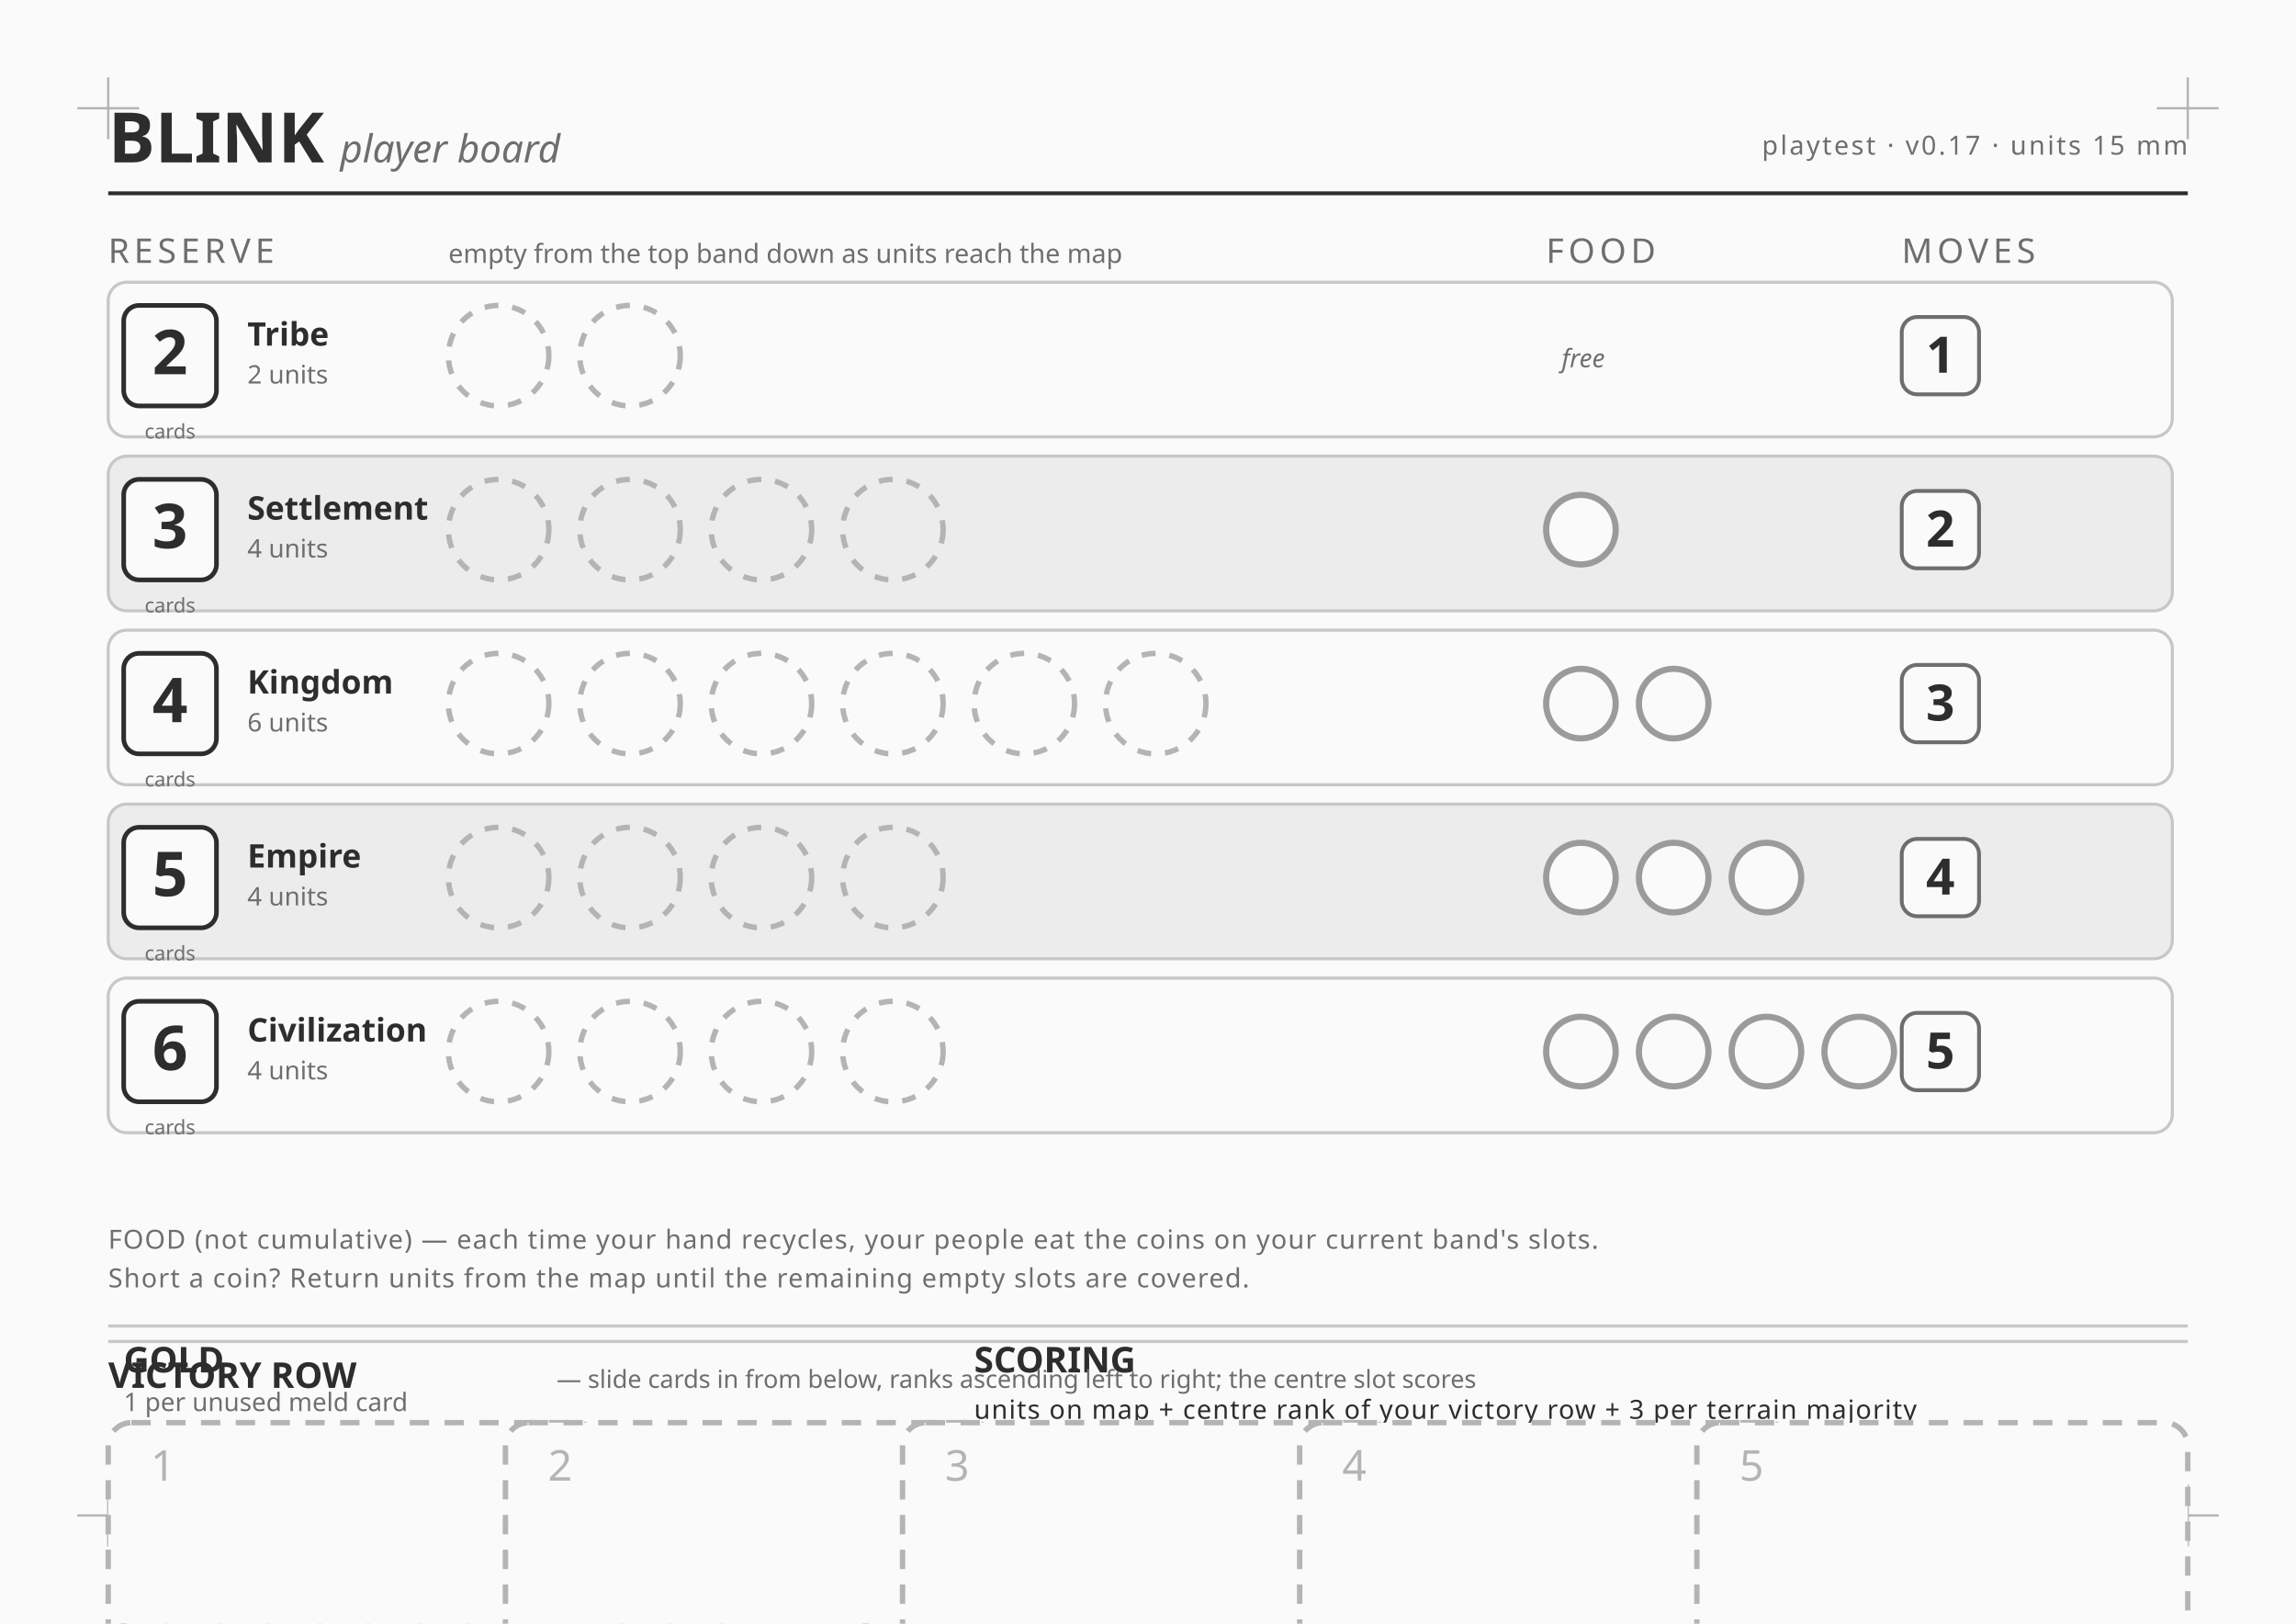
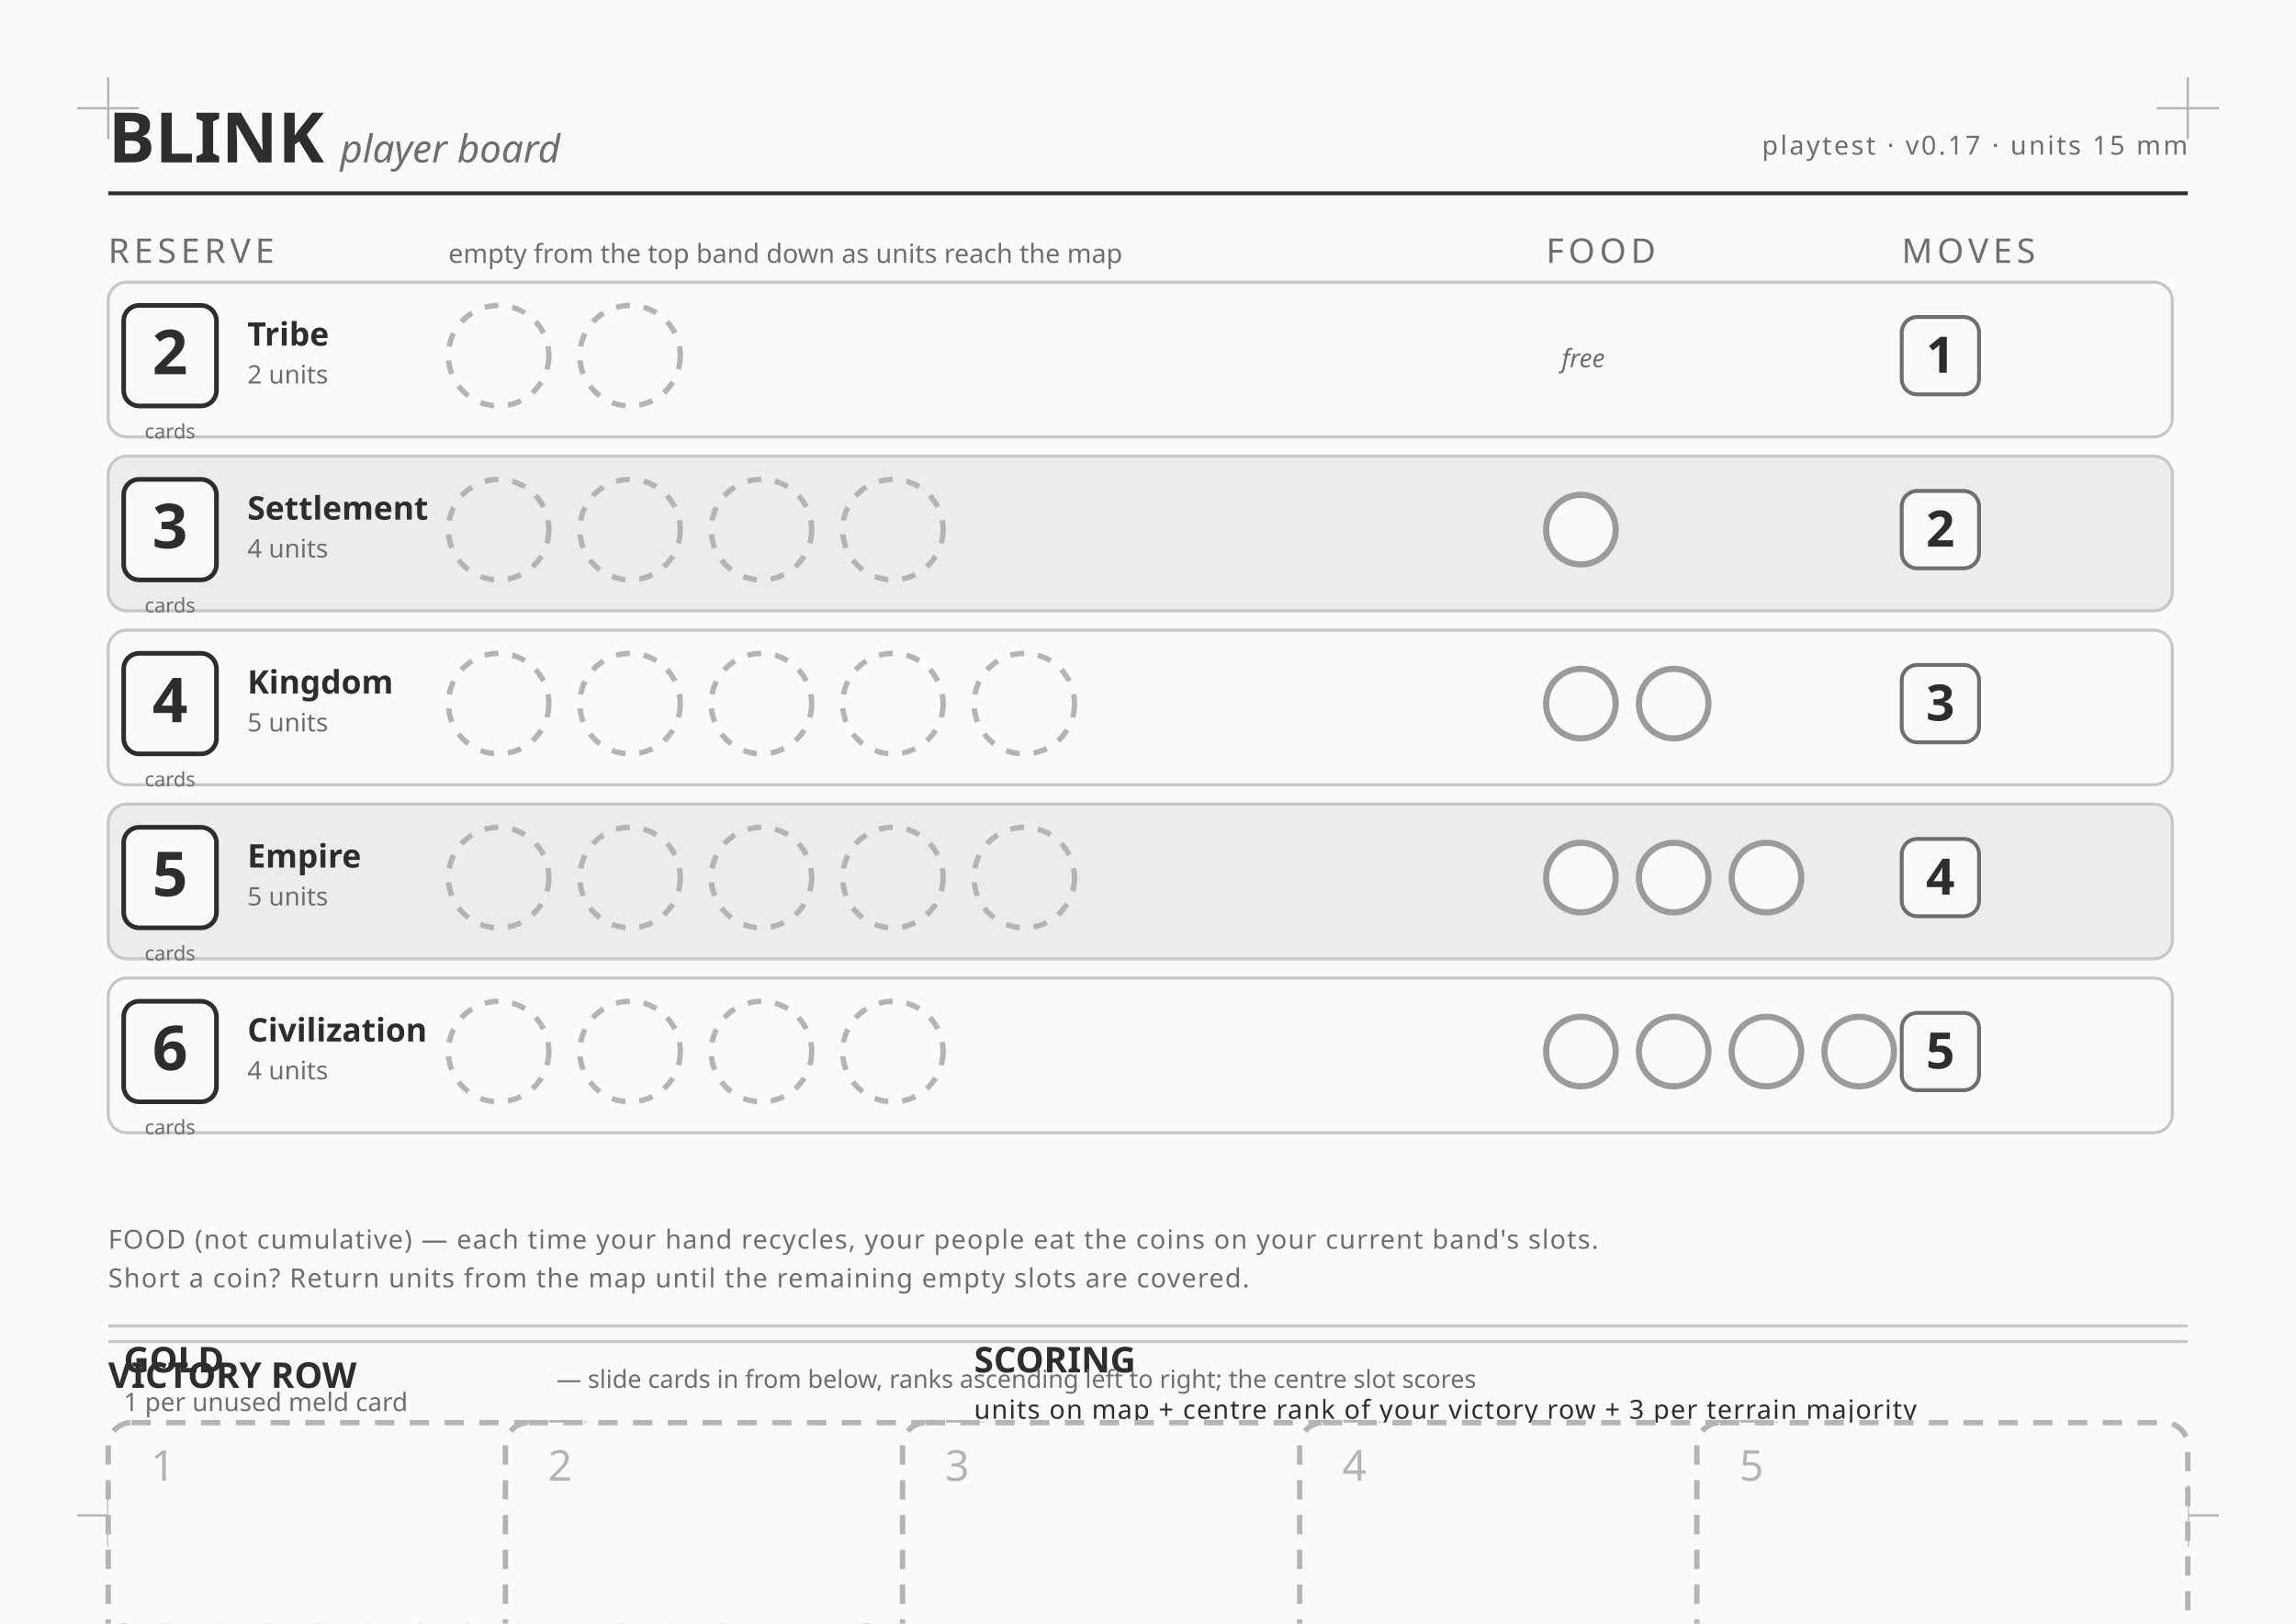
<svg xmlns="http://www.w3.org/2000/svg" width="297.0mm" height="210.0mm" viewBox="0 0 297.0 210.0">
  <defs>
    <pattern id="h-mountain" width="6" height="6" patternUnits="userSpaceOnUse">
      <rect width="6" height="6" fill="#fff" />
      <path d="M0 6 L6 0 M-1 1 L1 -1 M5 7 L7 5 M0 0 L6 6 M-1 5 L1 7 M5 -1 L7 1" stroke="#000" stroke-width=".55" />
    </pattern>
    <pattern id="h-forest" width="5" height="5" patternUnits="userSpaceOnUse">
      <rect width="5" height="5" fill="#fff" />
      <path d="M0 5 L5 0 M-1 1 L1 -1 M4 6 L6 4" stroke="#000" stroke-width=".6" />
    </pattern>
    <pattern id="h-plains" width="7" height="7" patternUnits="userSpaceOnUse">
      <rect width="7" height="7" fill="#fff" />
      <circle cx="1.6" cy="1.6" r=".65" fill="#000" />
      <circle cx="5.1" cy="5.1" r=".65" fill="#000" />
    </pattern>
    <pattern id="h-ocean" width="8" height="6" patternUnits="userSpaceOnUse">
      <rect width="8" height="6" fill="#fff" />
      <path d="M0 3 q2 -2.2 4 0 t4 0" fill="none" stroke="#000" stroke-width=".6" />
    </pattern>
  </defs>
  <rect width="297.0" height="210.0" fill="#FAFAFA" />
  <path d="M10.0 14.0 h8 M14.0 10.0 v8" stroke="#B4B4B4" stroke-width="0.3" />
  <path d="M279.0 14.0 h8 M283.0 10.0 v8" stroke="#B4B4B4" stroke-width="0.3" />
  <path d="M10.0 196.0 h8 M14.0 192.0 v8" stroke="#B4B4B4" stroke-width="0.3" />
  <path d="M279.0 196.0 h8 M283.0 192.0 v8" stroke="#B4B4B4" stroke-width="0.3" />
  <text x="14.00" y="21.00" font-family="IBM Plex Sans" font-size="9" fill="#2D2D2D" text-anchor="start" font-weight="600" letter-spacing="0" style="">BLINK</text>
  <text x="44.00" y="21.00" font-family="IBM Plex Sans" font-size="5" fill="#6E6E6E" text-anchor="start" font-weight="400" letter-spacing="0" style="font-style:italic">player board</text>
  <text x="283.00" y="20.00" font-family="IBM Plex Mono" font-size="3.4" fill="#6E6E6E" text-anchor="end" font-weight="400" letter-spacing="0.3" style="">playtest · v0.17 · units 15 mm</text>
  <line x1="14.0" y1="25.0" x2="283.0" y2="25.0" stroke="#2D2D2D" stroke-width="0.5" />
  <text x="14.00" y="34.00" font-family="IBM Plex Mono" font-size="4.4" fill="#6E6E6E" text-anchor="start" font-weight="400" letter-spacing="0.6" style="">RESERVE</text>
  <text x="58.00" y="34.00" font-family="IBM Plex Mono" font-size="3.4" fill="#6E6E6E" text-anchor="start" font-weight="400" letter-spacing="0" style="">empty from the top band down as units reach the map</text>
  <text x="200.00" y="34.00" font-family="IBM Plex Mono" font-size="4.4" fill="#6E6E6E" text-anchor="start" font-weight="400" letter-spacing="0.6" style="">FOOD</text>
  <text x="246.00" y="34.00" font-family="IBM Plex Mono" font-size="4.4" fill="#6E6E6E" text-anchor="start" font-weight="400" letter-spacing="0.6" style="">MOVES</text>
  <rect x="14.0" y="36.5" width="267.0" height="20.0" rx="2.4" fill="#FAFAFA" stroke="#C7C7C7" stroke-width="0.4" />
  <rect x="16.0" y="39.5" width="12" height="13.0" rx="2" fill="#FAFAFA" stroke="#2D2D2D" stroke-width="0.6" />
  <text x="22.00" y="48.40" font-family="IBM Plex Sans" font-size="8" fill="#2D2D2D" text-anchor="middle" font-weight="600" letter-spacing="0" style="">2</text>
  <text x="22.00" y="56.70" font-family="IBM Plex Mono" font-size="2.6" fill="#6E6E6E" text-anchor="middle" font-weight="400" letter-spacing="0" style="">cards</text>
  <text x="32.00" y="44.70" font-family="IBM Plex Sans" font-size="4.2" fill="#2D2D2D" text-anchor="start" font-weight="600" letter-spacing="0" style="">Tribe</text>
  <text x="32.00" y="49.60" font-family="IBM Plex Mono" font-size="3.3" fill="#6E6E6E" text-anchor="start" font-weight="400" letter-spacing="0" style="">2 units</text>
  <circle cx="64.50" cy="46.00" r="6.50" fill="none" stroke="#B4B4B4" stroke-width="0.7" stroke-dasharray="1.8 1.8" />
  <circle cx="81.50" cy="46.00" r="6.50" fill="none" stroke="#B4B4B4" stroke-width="0.7" stroke-dasharray="1.8 1.8" />
  <text x="202.00" y="47.50" font-family="IBM Plex Mono" font-size="3.3" fill="#6E6E6E" text-anchor="start" font-weight="400" letter-spacing="0" style="font-style:italic">free</text>
  <rect x="246.0" y="41.0" width="10" height="10.0" rx="2" fill="#FAFAFA" stroke="#6E6E6E" stroke-width="0.5" />
  <text x="251.00" y="48.20" font-family="IBM Plex Sans" font-size="6.5" fill="#2D2D2D" text-anchor="middle" font-weight="600" letter-spacing="0" style="">1</text>
  <rect x="14.0" y="59.0" width="267.0" height="20.0" rx="2.4" fill="#ECECEC" stroke="#C7C7C7" stroke-width="0.4" />
  <rect x="16.0" y="62.0" width="12" height="13.0" rx="2" fill="#FAFAFA" stroke="#2D2D2D" stroke-width="0.6" />
  <text x="22.00" y="70.90" font-family="IBM Plex Sans" font-size="8" fill="#2D2D2D" text-anchor="middle" font-weight="600" letter-spacing="0" style="">3</text>
  <text x="22.00" y="79.20" font-family="IBM Plex Mono" font-size="2.6" fill="#6E6E6E" text-anchor="middle" font-weight="400" letter-spacing="0" style="">cards</text>
  <text x="32.00" y="67.20" font-family="IBM Plex Sans" font-size="4.2" fill="#2D2D2D" text-anchor="start" font-weight="600" letter-spacing="0" style="">Settlement</text>
  <text x="32.00" y="72.10" font-family="IBM Plex Mono" font-size="3.3" fill="#6E6E6E" text-anchor="start" font-weight="400" letter-spacing="0" style="">4 units</text>
  <circle cx="64.50" cy="68.50" r="6.50" fill="none" stroke="#B4B4B4" stroke-width="0.7" stroke-dasharray="1.8 1.8" />
  <circle cx="81.50" cy="68.50" r="6.50" fill="none" stroke="#B4B4B4" stroke-width="0.7" stroke-dasharray="1.8 1.8" />
  <circle cx="98.50" cy="68.50" r="6.50" fill="none" stroke="#B4B4B4" stroke-width="0.7" stroke-dasharray="1.8 1.8" />
  <circle cx="115.50" cy="68.50" r="6.50" fill="none" stroke="#B4B4B4" stroke-width="0.7" stroke-dasharray="1.8 1.8" />
  <circle cx="204.50" cy="68.50" r="4.50" fill="#FAFAFA" stroke="#9B9B9B" stroke-width="0.8" />
  <rect x="246.0" y="63.5" width="10" height="10.0" rx="2" fill="#FAFAFA" stroke="#6E6E6E" stroke-width="0.5" />
  <text x="251.00" y="70.70" font-family="IBM Plex Sans" font-size="6.5" fill="#2D2D2D" text-anchor="middle" font-weight="600" letter-spacing="0" style="">2</text>
  <rect x="14.0" y="81.5" width="267.0" height="20.0" rx="2.4" fill="#FAFAFA" stroke="#C7C7C7" stroke-width="0.4" />
  <rect x="16.0" y="84.5" width="12" height="13.0" rx="2" fill="#FAFAFA" stroke="#2D2D2D" stroke-width="0.6" />
  <text x="22.00" y="93.40" font-family="IBM Plex Sans" font-size="8" fill="#2D2D2D" text-anchor="middle" font-weight="600" letter-spacing="0" style="">4</text>
  <text x="22.00" y="101.70" font-family="IBM Plex Mono" font-size="2.6" fill="#6E6E6E" text-anchor="middle" font-weight="400" letter-spacing="0" style="">cards</text>
  <text x="32.00" y="89.70" font-family="IBM Plex Sans" font-size="4.2" fill="#2D2D2D" text-anchor="start" font-weight="600" letter-spacing="0" style="">Kingdom</text>
-   <text x="32.00" y="94.60" font-family="IBM Plex Mono" font-size="3.3" fill="#6E6E6E" text-anchor="start" font-weight="400" letter-spacing="0" style="">6 units</text>
+   <text x="32.00" y="94.60" font-family="IBM Plex Mono" font-size="3.3" fill="#6E6E6E" text-anchor="start" font-weight="400" letter-spacing="0" style="">5 units</text>
  <circle cx="64.50" cy="91.00" r="6.50" fill="none" stroke="#B4B4B4" stroke-width="0.7" stroke-dasharray="1.8 1.8" />
  <circle cx="81.50" cy="91.00" r="6.50" fill="none" stroke="#B4B4B4" stroke-width="0.7" stroke-dasharray="1.8 1.8" />
  <circle cx="98.50" cy="91.00" r="6.50" fill="none" stroke="#B4B4B4" stroke-width="0.7" stroke-dasharray="1.8 1.8" />
  <circle cx="115.50" cy="91.00" r="6.50" fill="none" stroke="#B4B4B4" stroke-width="0.7" stroke-dasharray="1.8 1.8" />
  <circle cx="132.50" cy="91.00" r="6.50" fill="none" stroke="#B4B4B4" stroke-width="0.7" stroke-dasharray="1.8 1.8" />
-   <circle cx="149.50" cy="91.00" r="6.50" fill="none" stroke="#B4B4B4" stroke-width="0.7" stroke-dasharray="1.8 1.8" />
  <circle cx="204.50" cy="91.00" r="4.50" fill="#FAFAFA" stroke="#9B9B9B" stroke-width="0.8" />
  <circle cx="216.50" cy="91.00" r="4.50" fill="#FAFAFA" stroke="#9B9B9B" stroke-width="0.8" />
  <rect x="246.0" y="86.0" width="10" height="10.0" rx="2" fill="#FAFAFA" stroke="#6E6E6E" stroke-width="0.5" />
  <text x="251.00" y="93.20" font-family="IBM Plex Sans" font-size="6.5" fill="#2D2D2D" text-anchor="middle" font-weight="600" letter-spacing="0" style="">3</text>
  <rect x="14.0" y="104.0" width="267.0" height="20.0" rx="2.4" fill="#ECECEC" stroke="#C7C7C7" stroke-width="0.4" />
  <rect x="16.0" y="107.0" width="12" height="13.0" rx="2" fill="#FAFAFA" stroke="#2D2D2D" stroke-width="0.6" />
  <text x="22.00" y="115.90" font-family="IBM Plex Sans" font-size="8" fill="#2D2D2D" text-anchor="middle" font-weight="600" letter-spacing="0" style="">5</text>
  <text x="22.00" y="124.20" font-family="IBM Plex Mono" font-size="2.6" fill="#6E6E6E" text-anchor="middle" font-weight="400" letter-spacing="0" style="">cards</text>
  <text x="32.00" y="112.20" font-family="IBM Plex Sans" font-size="4.2" fill="#2D2D2D" text-anchor="start" font-weight="600" letter-spacing="0" style="">Empire</text>
-   <text x="32.00" y="117.10" font-family="IBM Plex Mono" font-size="3.3" fill="#6E6E6E" text-anchor="start" font-weight="400" letter-spacing="0" style="">4 units</text>
+   <text x="32.00" y="117.10" font-family="IBM Plex Mono" font-size="3.3" fill="#6E6E6E" text-anchor="start" font-weight="400" letter-spacing="0" style="">5 units</text>
  <circle cx="64.50" cy="113.50" r="6.50" fill="none" stroke="#B4B4B4" stroke-width="0.7" stroke-dasharray="1.8 1.8" />
  <circle cx="81.50" cy="113.50" r="6.50" fill="none" stroke="#B4B4B4" stroke-width="0.7" stroke-dasharray="1.8 1.8" />
  <circle cx="98.50" cy="113.50" r="6.50" fill="none" stroke="#B4B4B4" stroke-width="0.7" stroke-dasharray="1.8 1.8" />
  <circle cx="115.50" cy="113.50" r="6.50" fill="none" stroke="#B4B4B4" stroke-width="0.7" stroke-dasharray="1.8 1.8" />
+   <circle cx="132.50" cy="113.50" r="6.50" fill="none" stroke="#B4B4B4" stroke-width="0.7" stroke-dasharray="1.8 1.8" />
  <circle cx="204.50" cy="113.50" r="4.50" fill="#FAFAFA" stroke="#9B9B9B" stroke-width="0.8" />
  <circle cx="216.50" cy="113.50" r="4.50" fill="#FAFAFA" stroke="#9B9B9B" stroke-width="0.8" />
  <circle cx="228.50" cy="113.50" r="4.50" fill="#FAFAFA" stroke="#9B9B9B" stroke-width="0.8" />
  <rect x="246.0" y="108.5" width="10" height="10.0" rx="2" fill="#FAFAFA" stroke="#6E6E6E" stroke-width="0.5" />
  <text x="251.00" y="115.70" font-family="IBM Plex Sans" font-size="6.5" fill="#2D2D2D" text-anchor="middle" font-weight="600" letter-spacing="0" style="">4</text>
  <rect x="14.0" y="126.5" width="267.0" height="20.0" rx="2.4" fill="#FAFAFA" stroke="#C7C7C7" stroke-width="0.4" />
  <rect x="16.0" y="129.5" width="12" height="13.0" rx="2" fill="#FAFAFA" stroke="#2D2D2D" stroke-width="0.6" />
  <text x="22.00" y="138.40" font-family="IBM Plex Sans" font-size="8" fill="#2D2D2D" text-anchor="middle" font-weight="600" letter-spacing="0" style="">6</text>
  <text x="22.00" y="146.70" font-family="IBM Plex Mono" font-size="2.6" fill="#6E6E6E" text-anchor="middle" font-weight="400" letter-spacing="0" style="">cards</text>
  <text x="32.00" y="134.70" font-family="IBM Plex Sans" font-size="4.2" fill="#2D2D2D" text-anchor="start" font-weight="600" letter-spacing="0" style="">Civilization</text>
  <text x="32.00" y="139.60" font-family="IBM Plex Mono" font-size="3.3" fill="#6E6E6E" text-anchor="start" font-weight="400" letter-spacing="0" style="">4 units</text>
  <circle cx="64.50" cy="136.00" r="6.50" fill="none" stroke="#B4B4B4" stroke-width="0.7" stroke-dasharray="1.8 1.8" />
  <circle cx="81.50" cy="136.00" r="6.50" fill="none" stroke="#B4B4B4" stroke-width="0.7" stroke-dasharray="1.8 1.8" />
  <circle cx="98.50" cy="136.00" r="6.50" fill="none" stroke="#B4B4B4" stroke-width="0.7" stroke-dasharray="1.8 1.8" />
  <circle cx="115.50" cy="136.00" r="6.50" fill="none" stroke="#B4B4B4" stroke-width="0.7" stroke-dasharray="1.8 1.8" />
  <circle cx="204.50" cy="136.00" r="4.50" fill="#FAFAFA" stroke="#9B9B9B" stroke-width="0.8" />
  <circle cx="216.50" cy="136.00" r="4.50" fill="#FAFAFA" stroke="#9B9B9B" stroke-width="0.8" />
  <circle cx="228.50" cy="136.00" r="4.50" fill="#FAFAFA" stroke="#9B9B9B" stroke-width="0.8" />
  <circle cx="240.50" cy="136.00" r="4.50" fill="#FAFAFA" stroke="#9B9B9B" stroke-width="0.8" />
  <rect x="246.0" y="131.0" width="10" height="10.0" rx="2" fill="#FAFAFA" stroke="#6E6E6E" stroke-width="0.5" />
  <text x="251.00" y="138.20" font-family="IBM Plex Sans" font-size="6.5" fill="#2D2D2D" text-anchor="middle" font-weight="600" letter-spacing="0" style="">5</text>
  <text x="14.00" y="161.50" font-family="IBM Plex Mono" font-size="3.4" fill="#6E6E6E" text-anchor="start" font-weight="400" letter-spacing="0.15" style="">FOOD (not cumulative) — each time your hand recycles, your people eat the coins on your current band's slots.</text>
  <text x="14.00" y="166.50" font-family="IBM Plex Mono" font-size="3.4" fill="#6E6E6E" text-anchor="start" font-weight="400" letter-spacing="0.15" style="">Short a coin? Return units from the map until the remaining empty slots are covered.</text>
  <line x1="14.0" y1="171.5" x2="283.0" y2="171.5" stroke="#C7C7C7" stroke-width="0.4" />
  <text x="16.00" y="177.50" font-family="IBM Plex Sans" font-size="4.6" fill="#2D2D2D" text-anchor="start" font-weight="600" letter-spacing="0" style="">GOLD</text>
  <text x="16.00" y="182.50" font-family="IBM Plex Mono" font-size="3.3" fill="#6E6E6E" text-anchor="start" font-weight="400" letter-spacing="0" style="">1 per unused meld card</text>
  <rect x="16.0" y="186.5" width="96" height="30" rx="3" fill="#FAFAFA" stroke="#9B9B9B" stroke-width="0.8" />
  <circle cx="25.00" cy="195.50" r="4.2" fill="none" stroke="#D9D9D9" stroke-width="0.5" />
  <circle cx="38.00" cy="195.50" r="4.2" fill="none" stroke="#D9D9D9" stroke-width="0.5" />
  <circle cx="51.00" cy="195.50" r="4.2" fill="none" stroke="#D9D9D9" stroke-width="0.5" />
  <circle cx="64.00" cy="195.50" r="4.2" fill="none" stroke="#D9D9D9" stroke-width="0.5" />
  <circle cx="77.00" cy="195.50" r="4.2" fill="none" stroke="#D9D9D9" stroke-width="0.5" />
  <circle cx="90.00" cy="195.50" r="4.2" fill="none" stroke="#D9D9D9" stroke-width="0.5" />
  <circle cx="25.00" cy="207.50" r="4.2" fill="none" stroke="#D9D9D9" stroke-width="0.5" />
  <circle cx="38.00" cy="207.50" r="4.2" fill="none" stroke="#D9D9D9" stroke-width="0.5" />
  <circle cx="51.00" cy="207.50" r="4.2" fill="none" stroke="#D9D9D9" stroke-width="0.5" />
  <circle cx="64.00" cy="207.50" r="4.2" fill="none" stroke="#D9D9D9" stroke-width="0.5" />
  <circle cx="77.00" cy="207.50" r="4.2" fill="none" stroke="#D9D9D9" stroke-width="0.5" />
  <circle cx="90.00" cy="207.50" r="4.2" fill="none" stroke="#D9D9D9" stroke-width="0.5" />
  <text x="126.00" y="177.50" font-family="IBM Plex Sans" font-size="4.6" fill="#2D2D2D" text-anchor="start" font-weight="600" letter-spacing="0" style="">SCORING</text>
  <text x="126.00" y="183.50" font-family="IBM Plex Mono" font-size="3.4" fill="#2D2D2D" text-anchor="start" font-weight="400" letter-spacing="0.15" style="">units on map  +  centre rank of your victory row  +  3 per terrain majority</text>
  <text x="126.00" y="189.00" font-family="IBM Plex Mono" font-size="3.2" fill="#6E6E6E" text-anchor="start" font-weight="400" letter-spacing="0" style="">gold breaks ties · fewer than 3 cards in the row score 1 each</text>
  <text x="14.00" y="179.50" font-family="IBM Plex Sans" font-size="4.6" fill="#2D2D2D" text-anchor="start" font-weight="600" letter-spacing="0" style="">VICTORY ROW</text>
  <text x="72.00" y="179.50" font-family="IBM Plex Mono" font-size="3.2" fill="#6E6E6E" text-anchor="start" font-weight="400" letter-spacing="0" style="">— slide cards in from below, ranks ascending left to right; the centre slot scores</text>
  <clipPath id="sheet">
    <rect x="0" y="0" width="297.0" height="210.0" />
  </clipPath>
  <g clip-path="url(#sheet)">
    <rect x="14.00" y="184.0" width="63.5" height="88.9" rx="3" fill="#FAFAFA" stroke="#B4B4B4" stroke-width="0.7" stroke-dasharray="2.5 2" />
    <text x="19.50" y="191.50" font-family="IBM Plex Sans" font-size="5.5" fill="#B4B4B4" text-anchor="start" font-weight="400" letter-spacing="0" style="">1</text>
    <rect x="65.38" y="184.0" width="63.5" height="88.9" rx="3" fill="#FAFAFA" stroke="#B4B4B4" stroke-width="0.7" stroke-dasharray="2.5 2" />
    <text x="70.88" y="191.50" font-family="IBM Plex Sans" font-size="5.5" fill="#B4B4B4" text-anchor="start" font-weight="400" letter-spacing="0" style="">2</text>
    <rect x="116.75" y="184.0" width="63.5" height="88.9" rx="3" fill="#FAFAFA" stroke="#B4B4B4" stroke-width="0.7" stroke-dasharray="2.5 2" />
    <text x="122.25" y="191.50" font-family="IBM Plex Sans" font-size="5.5" fill="#B4B4B4" text-anchor="start" font-weight="400" letter-spacing="0" style="">3</text>
    <rect x="168.12" y="184.0" width="63.5" height="88.9" rx="3" fill="#FAFAFA" stroke="#B4B4B4" stroke-width="0.7" stroke-dasharray="2.5 2" />
    <text x="173.62" y="191.50" font-family="IBM Plex Sans" font-size="5.5" fill="#B4B4B4" text-anchor="start" font-weight="400" letter-spacing="0" style="">4</text>
    <rect x="219.50" y="184.0" width="63.5" height="88.9" rx="3" fill="#FAFAFA" stroke="#B4B4B4" stroke-width="0.7" stroke-dasharray="2.5 2" />
    <text x="225.00" y="191.50" font-family="IBM Plex Sans" font-size="5.5" fill="#B4B4B4" text-anchor="start" font-weight="400" letter-spacing="0" style="">5</text>
  </g>
  <line x1="14.0" y1="173.5" x2="283.0" y2="173.5" stroke="#C7C7C7" stroke-width="0.4" />
</svg>
